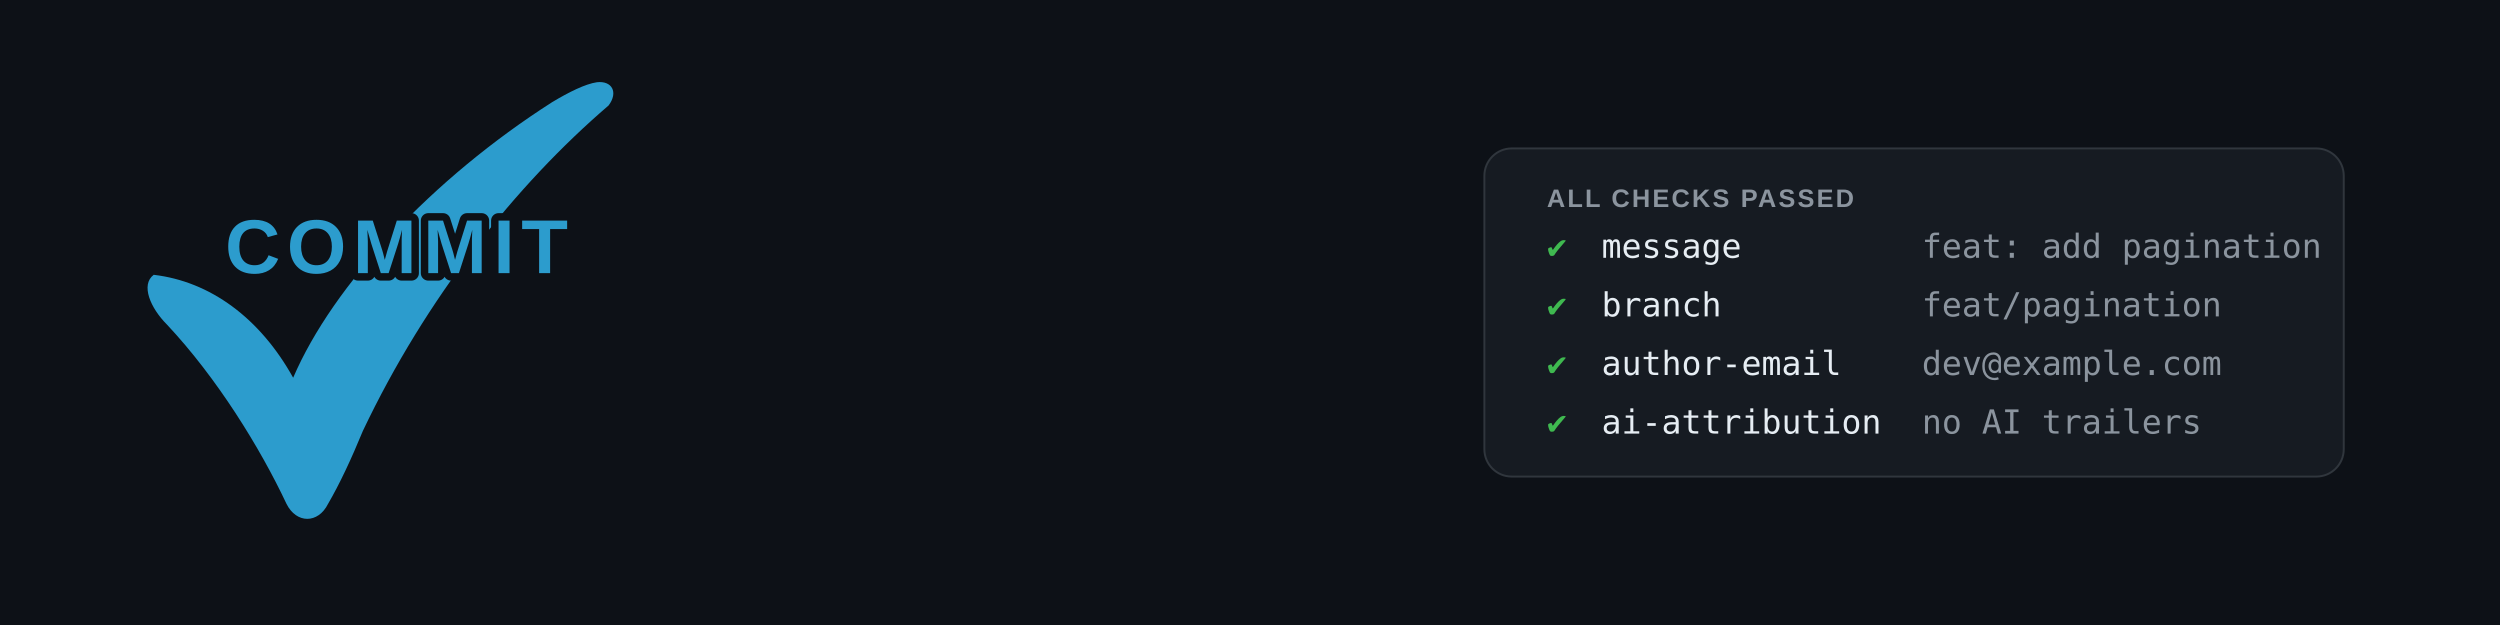
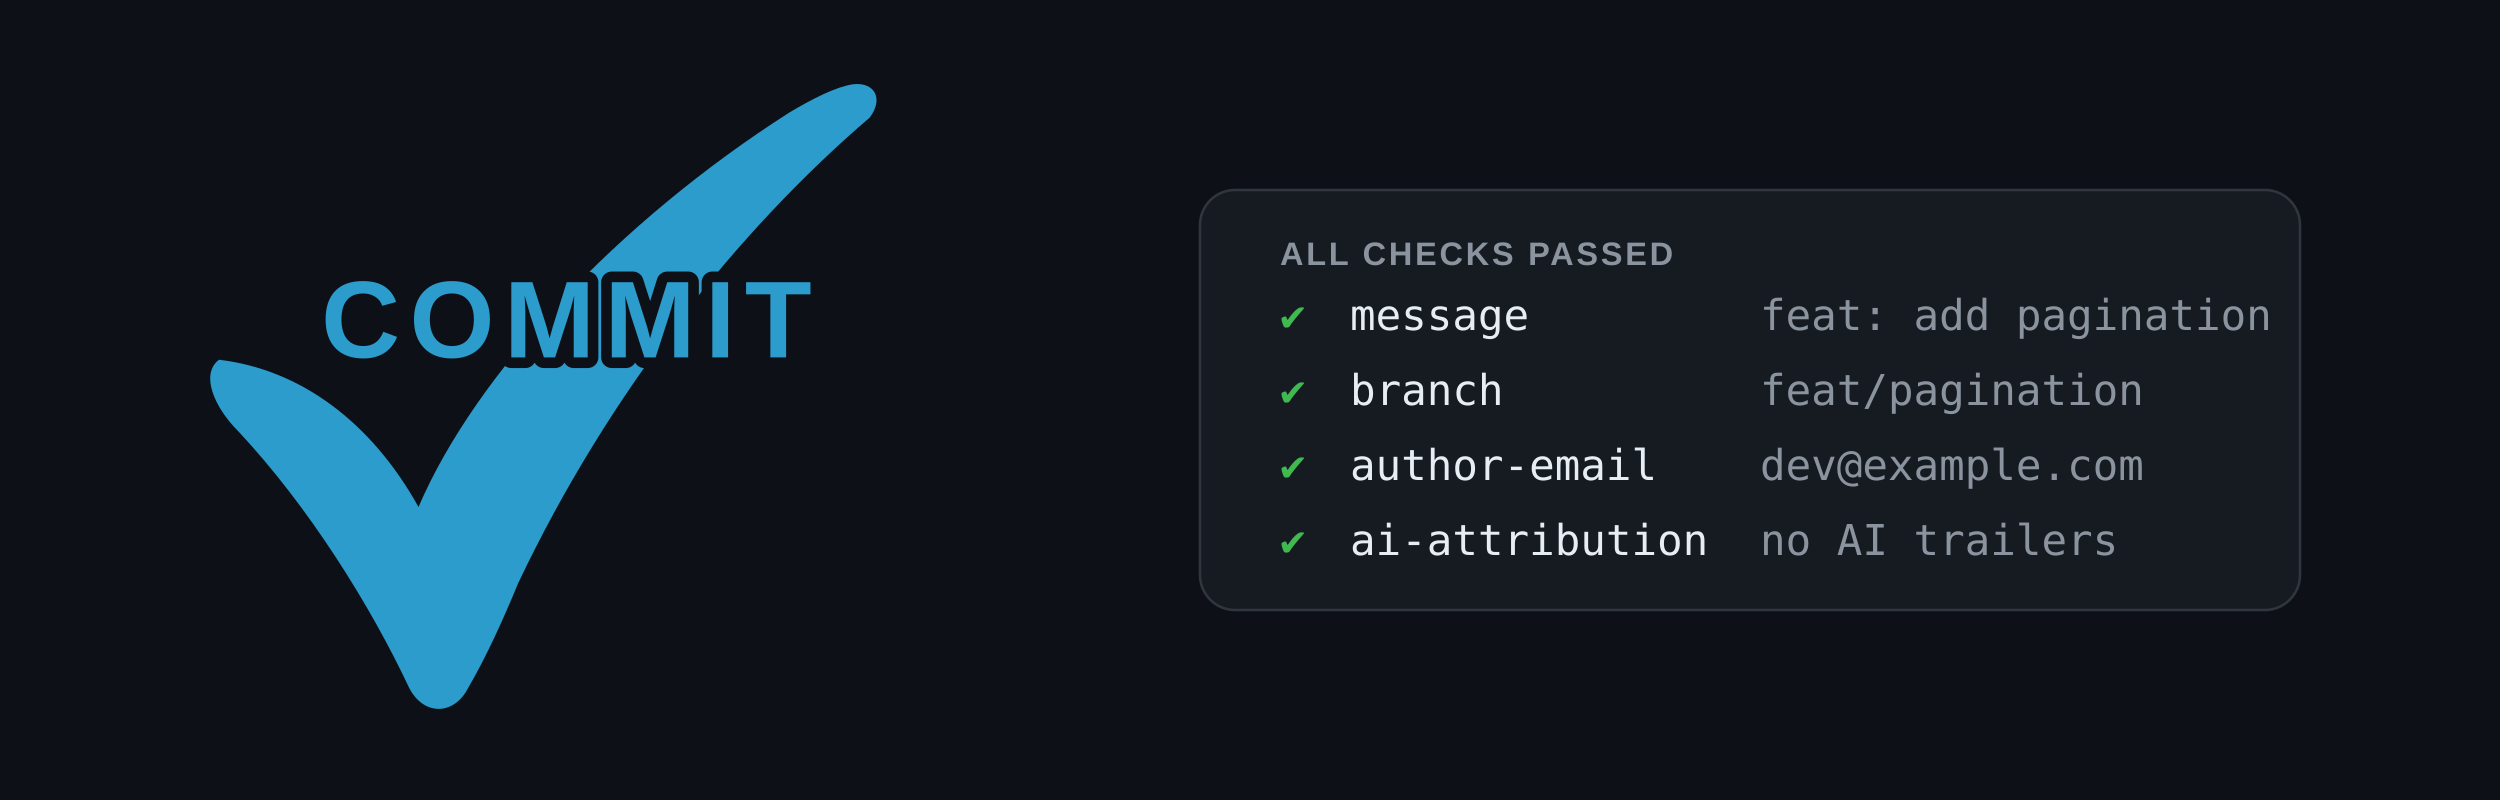
- <svg xmlns="http://www.w3.org/2000/svg" width="1280" height="320" viewBox="0 0 1280 320">
-   <rect width="1280" height="320" fill="#0d1117" />
-   <g transform="translate(60 20) scale(0.85)">
+ <svg xmlns="http://www.w3.org/2000/svg" width="1000" height="320" viewBox="0 0 1000 320">
+   <rect width="1000" height="320" fill="#0d1117" />
+   <g transform="translate(66.7 9) scale(0.95)">
    <path d="M22 142 C56 146 86 168 106 204 C130 148 190 84 262 38 C272 32 282 27 289 26 C298 25 302 32 296 40 C240 88 186 156 148 236 C141 253 134 268 127 280 C121 292 108 292 102 280 C86 246 60 204 30 172 C20 162 14 148 22 142 Z" fill="#2c9ccd" />
    <text x="65" y="141" font-family="Montserrat, Arial, Helvetica, sans-serif" font-size="46" font-weight="600" letter-spacing="4" fill="#2c9ccd" stroke="#0d1117" stroke-width="9" paint-order="stroke" stroke-linejoin="round">COMMIT</text>
  </g>
-   <rect x="760" y="76" width="440" height="168" rx="14" fill="#161b22" stroke="#30363d" />
-   <text x="792" y="106" font-family="Liberation Sans, Arial, Helvetica, sans-serif" font-size="13" font-weight="bold" letter-spacing="1.1" fill="#8b949e">ALL CHECKS PASSED</text>
-   <text x="792" y="132" font-family="DejaVu Sans Mono, monospace" font-size="17" fill="#3fb950">✔</text>
-   <text x="820" y="132" font-family="DejaVu Sans Mono, monospace" font-size="17" fill="#e6edf3">message</text>
-   <text x="984" y="132" font-family="DejaVu Sans Mono, monospace" font-size="17" fill="#8b949e">feat: add pagination</text>
-   <text x="792" y="162" font-family="DejaVu Sans Mono, monospace" font-size="17" fill="#3fb950">✔</text>
-   <text x="820" y="162" font-family="DejaVu Sans Mono, monospace" font-size="17" fill="#e6edf3">branch</text>
-   <text x="984" y="162" font-family="DejaVu Sans Mono, monospace" font-size="17" fill="#8b949e">feat/pagination</text>
-   <text x="792" y="192" font-family="DejaVu Sans Mono, monospace" font-size="17" fill="#3fb950">✔</text>
-   <text x="820" y="192" font-family="DejaVu Sans Mono, monospace" font-size="17" fill="#e6edf3">author-email</text>
-   <text x="984" y="192" font-family="DejaVu Sans Mono, monospace" font-size="17" fill="#8b949e">dev@example.com</text>
-   <text x="792" y="222" font-family="DejaVu Sans Mono, monospace" font-size="17" fill="#3fb950">✔</text>
-   <text x="820" y="222" font-family="DejaVu Sans Mono, monospace" font-size="17" fill="#e6edf3">ai-attribution</text>
-   <text x="984" y="222" font-family="DejaVu Sans Mono, monospace" font-size="17" fill="#8b949e">no AI trailers</text>
+   <g transform="translate(-280 0)">
+     <rect x="760" y="76" width="440" height="168" rx="14" fill="#161b22" stroke="#30363d" />
+     <text x="792" y="106" font-family="Liberation Sans, Arial, Helvetica, sans-serif" font-size="13" font-weight="bold" letter-spacing="1.1" fill="#8b949e">ALL CHECKS PASSED</text>
+     <text x="792" y="132" font-family="DejaVu Sans Mono, monospace" font-size="17" fill="#3fb950">✔</text>
+     <text x="820" y="132" font-family="DejaVu Sans Mono, monospace" font-size="17" fill="#e6edf3">message</text>
+     <text x="984" y="132" font-family="DejaVu Sans Mono, monospace" font-size="17" fill="#8b949e">feat: add pagination</text>
+     <text x="792" y="162" font-family="DejaVu Sans Mono, monospace" font-size="17" fill="#3fb950">✔</text>
+     <text x="820" y="162" font-family="DejaVu Sans Mono, monospace" font-size="17" fill="#e6edf3">branch</text>
+     <text x="984" y="162" font-family="DejaVu Sans Mono, monospace" font-size="17" fill="#8b949e">feat/pagination</text>
+     <text x="792" y="192" font-family="DejaVu Sans Mono, monospace" font-size="17" fill="#3fb950">✔</text>
+     <text x="820" y="192" font-family="DejaVu Sans Mono, monospace" font-size="17" fill="#e6edf3">author-email</text>
+     <text x="984" y="192" font-family="DejaVu Sans Mono, monospace" font-size="17" fill="#8b949e">dev@example.com</text>
+     <text x="792" y="222" font-family="DejaVu Sans Mono, monospace" font-size="17" fill="#3fb950">✔</text>
+     <text x="820" y="222" font-family="DejaVu Sans Mono, monospace" font-size="17" fill="#e6edf3">ai-attribution</text>
+     <text x="984" y="222" font-family="DejaVu Sans Mono, monospace" font-size="17" fill="#8b949e">no AI trailers</text>
+   </g>
</svg>
